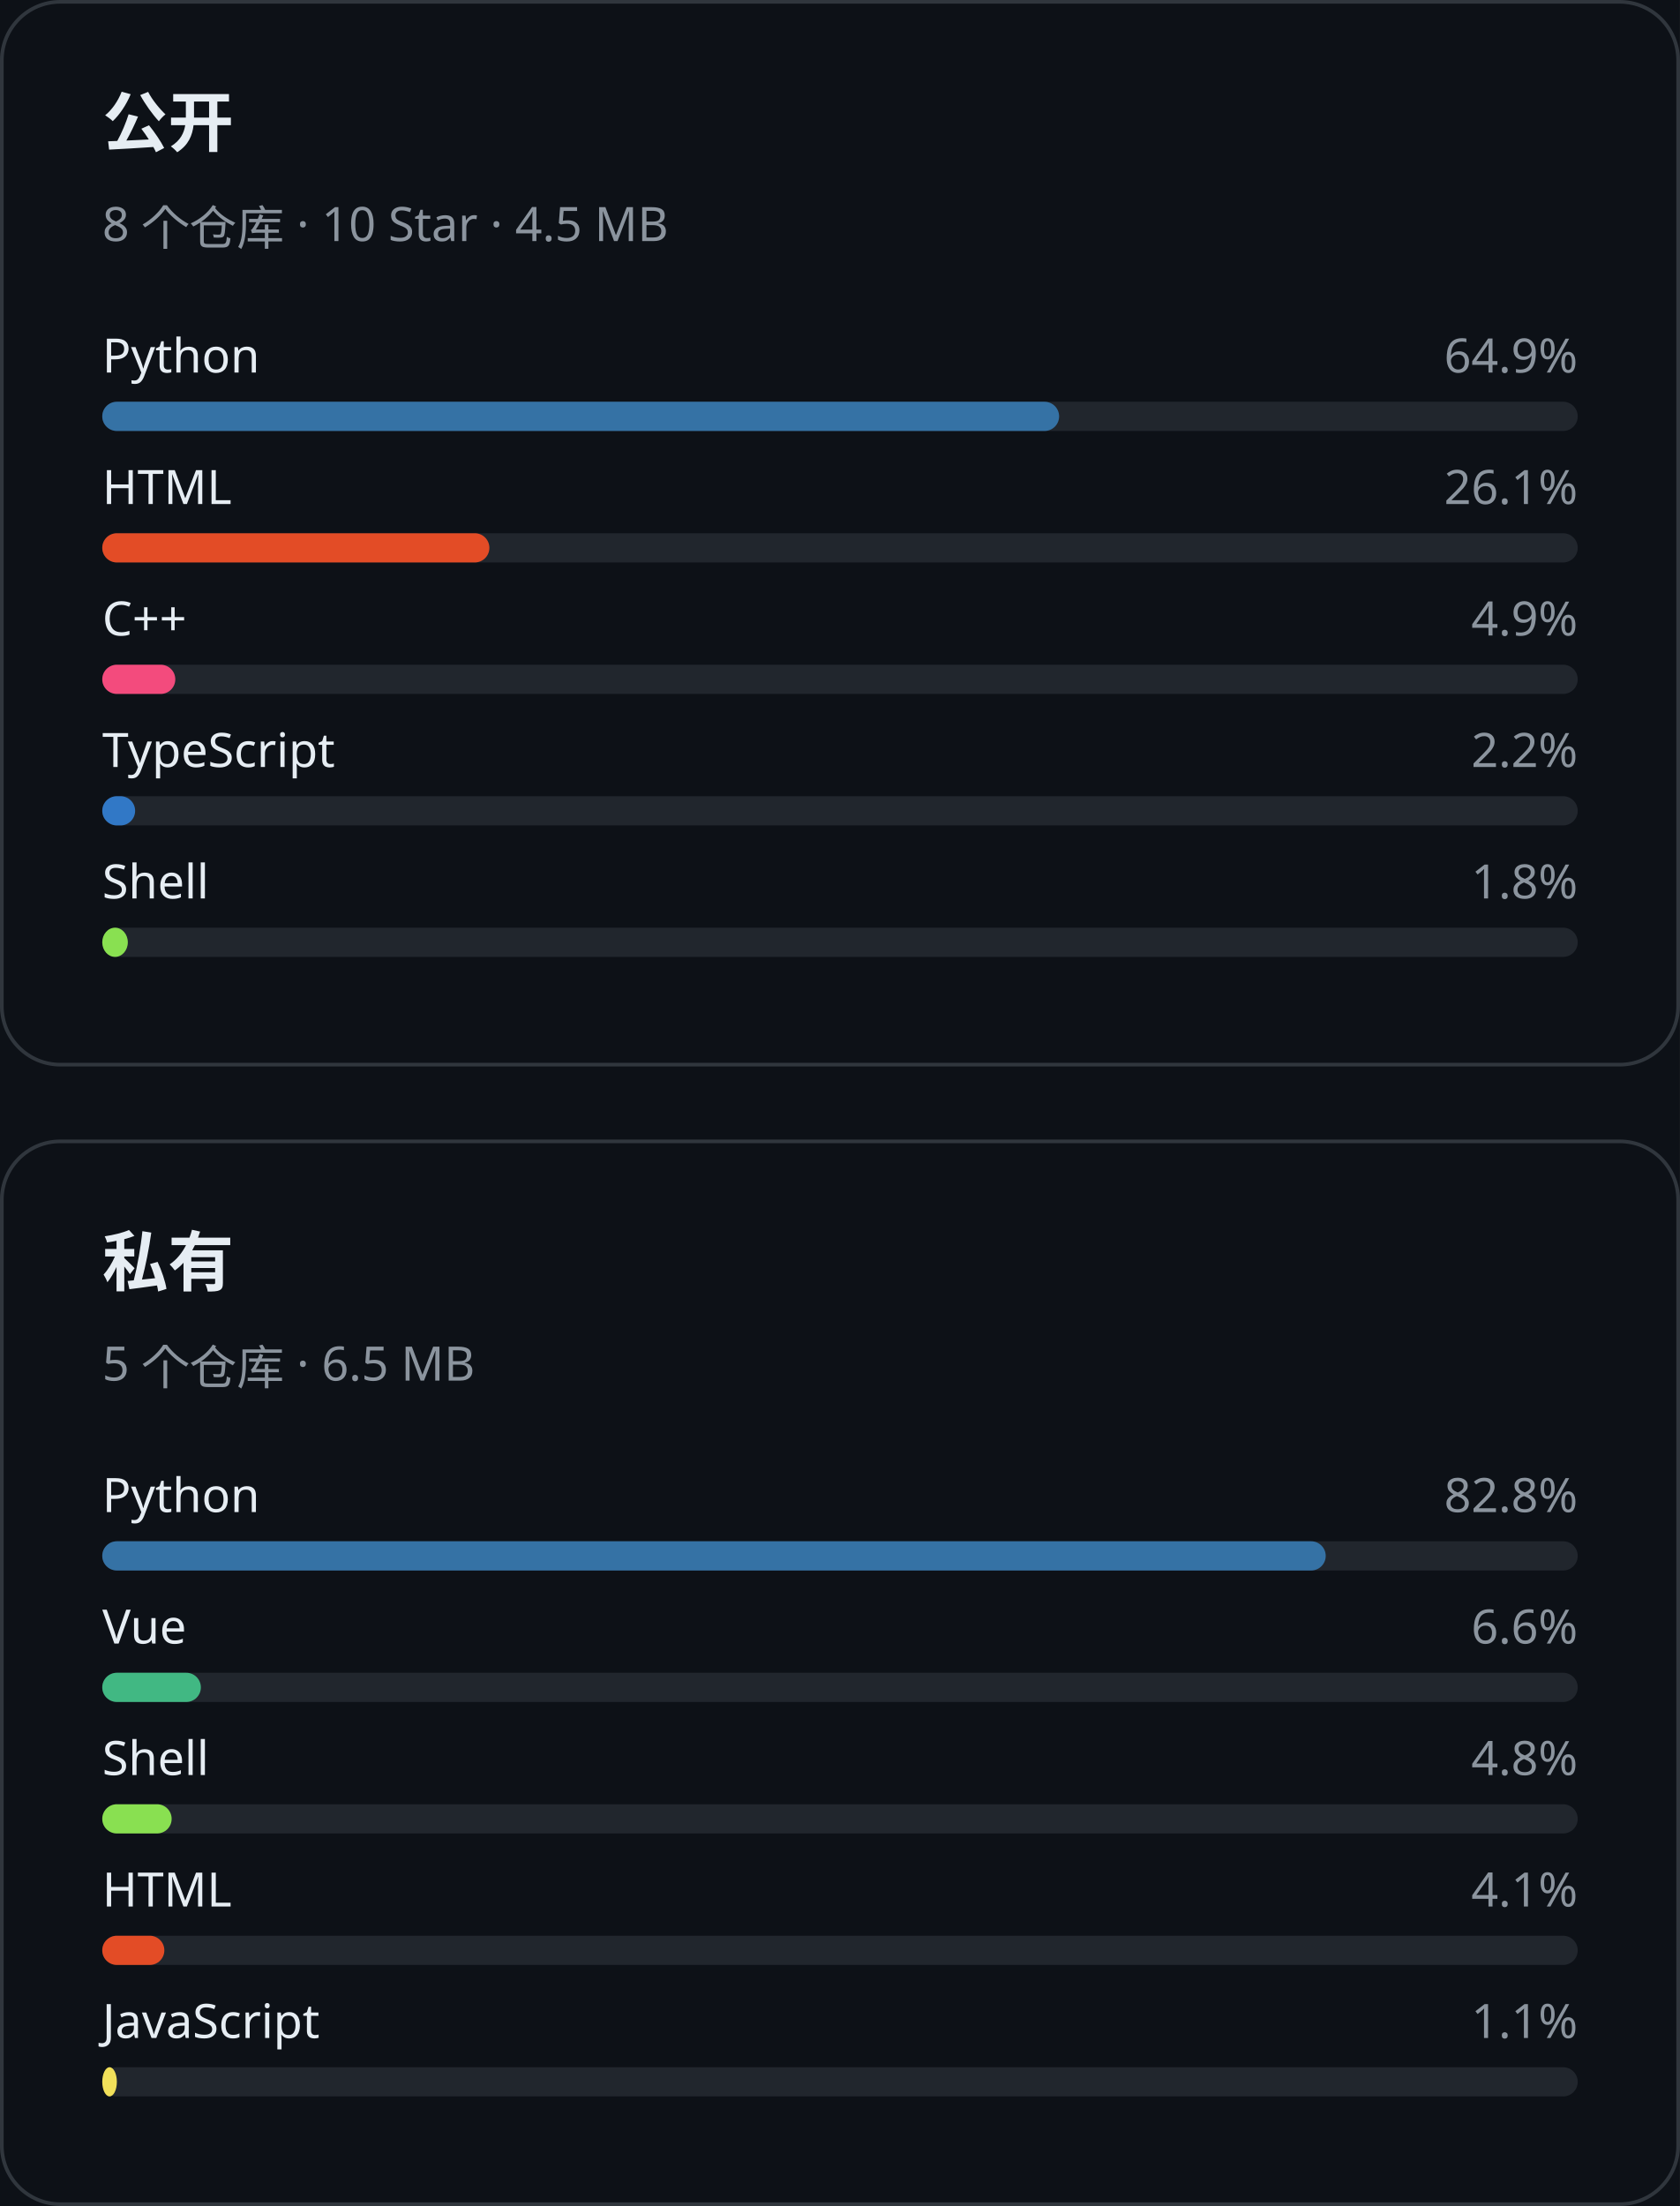
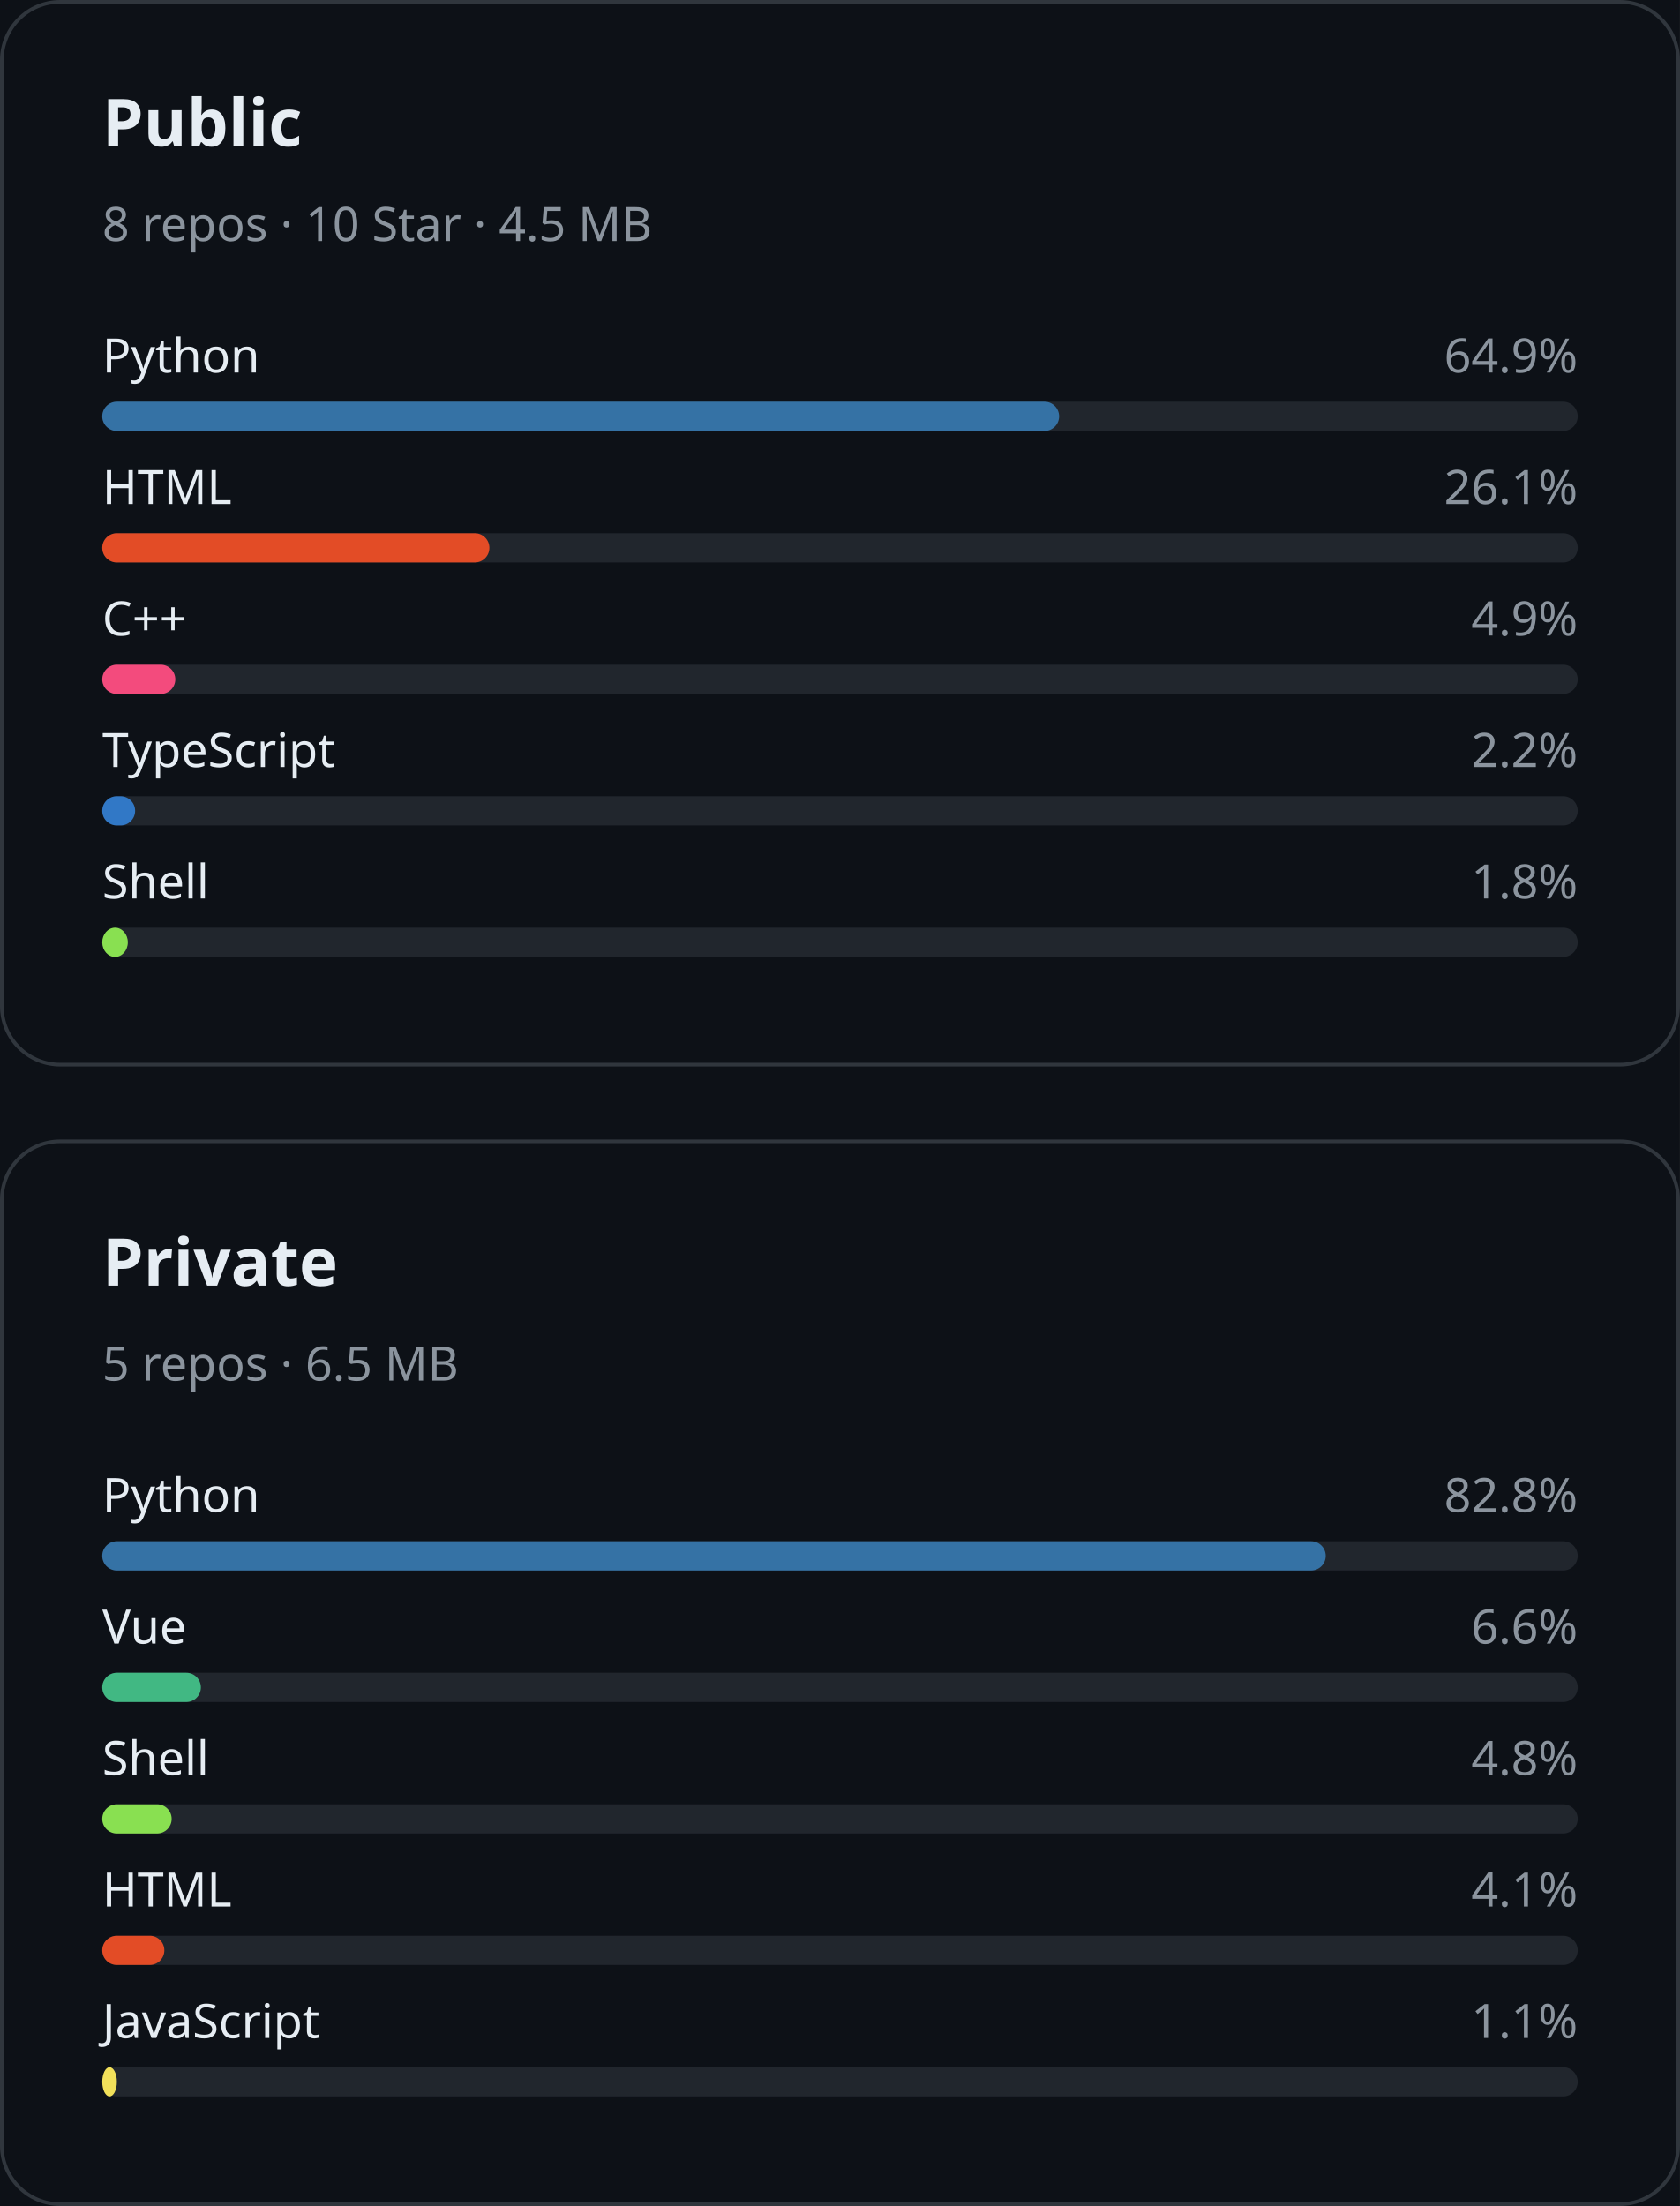
<svg xmlns="http://www.w3.org/2000/svg" width="460" height="604" viewBox="0 0 460 604" role="img">
  <rect width="460" height="604" fill="#0d1117" />
  <rect x="0.5" y="0.5" width="459" height="291" rx="16" fill="#0d1117" stroke="#30363d" />
-   <text x="28" y="40" fill="#e6edf3" font-size="18" font-weight="600" font-family="Segoe UI, PingFang SC, Microsoft YaHei, sans-serif">公开</text>
-   <text x="28" y="66" fill="#8b949e" font-size="13" font-family="Segoe UI, PingFang SC, Microsoft YaHei, sans-serif">8 个仓库 · 10 Star · 4.5 MB</text>
+   <text x="28" y="40" fill="#e6edf3" font-size="18" font-weight="600" font-family="Segoe UI, PingFang SC, Microsoft YaHei, sans-serif">Public</text>
+   <text x="28" y="66" fill="#8b949e" font-size="13" font-family="Segoe UI, PingFang SC, Microsoft YaHei, sans-serif">8 repos · 10 Star · 4.5 MB</text>
  <text x="28" y="102" fill="#e6edf3" font-size="13" font-family="Segoe UI, PingFang SC, Microsoft YaHei, sans-serif">Python</text>
  <text x="432" y="102" fill="#8b949e" font-size="13" font-family="Segoe UI, PingFang SC, Microsoft YaHei, sans-serif" text-anchor="end">64.9%</text>
  <rect x="28" y="110" width="404" height="8" rx="4" fill="#21262d" />
  <rect x="28" y="110" width="262" height="8" rx="4" fill="#3572A5" />
  <text x="28" y="138" fill="#e6edf3" font-size="13" font-family="Segoe UI, PingFang SC, Microsoft YaHei, sans-serif">HTML</text>
  <text x="432" y="138" fill="#8b949e" font-size="13" font-family="Segoe UI, PingFang SC, Microsoft YaHei, sans-serif" text-anchor="end">26.1%</text>
  <rect x="28" y="146" width="404" height="8" rx="4" fill="#21262d" />
  <rect x="28" y="146" width="106" height="8" rx="4" fill="#e34c26" />
  <text x="28" y="174" fill="#e6edf3" font-size="13" font-family="Segoe UI, PingFang SC, Microsoft YaHei, sans-serif">C++</text>
  <text x="432" y="174" fill="#8b949e" font-size="13" font-family="Segoe UI, PingFang SC, Microsoft YaHei, sans-serif" text-anchor="end">4.9%</text>
  <rect x="28" y="182" width="404" height="8" rx="4" fill="#21262d" />
  <rect x="28" y="182" width="20" height="8" rx="4" fill="#f34b7d" />
  <text x="28" y="210" fill="#e6edf3" font-size="13" font-family="Segoe UI, PingFang SC, Microsoft YaHei, sans-serif">TypeScript</text>
  <text x="432" y="210" fill="#8b949e" font-size="13" font-family="Segoe UI, PingFang SC, Microsoft YaHei, sans-serif" text-anchor="end">2.2%</text>
  <rect x="28" y="218" width="404" height="8" rx="4" fill="#21262d" />
  <rect x="28" y="218" width="9" height="8" rx="4" fill="#3178c6" />
  <text x="28" y="246" fill="#e6edf3" font-size="13" font-family="Segoe UI, PingFang SC, Microsoft YaHei, sans-serif">Shell</text>
  <text x="432" y="246" fill="#8b949e" font-size="13" font-family="Segoe UI, PingFang SC, Microsoft YaHei, sans-serif" text-anchor="end">1.8%</text>
  <rect x="28" y="254" width="404" height="8" rx="4" fill="#21262d" />
  <rect x="28" y="254" width="7" height="8" rx="4" fill="#89e051" />
  <rect x="0.5" y="312.5" width="459" height="291" rx="16" fill="#0d1117" stroke="#30363d" />
-   <text x="28" y="352" fill="#e6edf3" font-size="18" font-weight="600" font-family="Segoe UI, PingFang SC, Microsoft YaHei, sans-serif">私有</text>
-   <text x="28" y="378" fill="#8b949e" font-size="13" font-family="Segoe UI, PingFang SC, Microsoft YaHei, sans-serif">5 个仓库 · 6.5 MB</text>
+   <text x="28" y="352" fill="#e6edf3" font-size="18" font-weight="600" font-family="Segoe UI, PingFang SC, Microsoft YaHei, sans-serif">Private</text>
+   <text x="28" y="378" fill="#8b949e" font-size="13" font-family="Segoe UI, PingFang SC, Microsoft YaHei, sans-serif">5 repos · 6.5 MB</text>
  <text x="28" y="414" fill="#e6edf3" font-size="13" font-family="Segoe UI, PingFang SC, Microsoft YaHei, sans-serif">Python</text>
  <text x="432" y="414" fill="#8b949e" font-size="13" font-family="Segoe UI, PingFang SC, Microsoft YaHei, sans-serif" text-anchor="end">82.8%</text>
  <rect x="28" y="422" width="404" height="8" rx="4" fill="#21262d" />
  <rect x="28" y="422" width="335" height="8" rx="4" fill="#3572A5" />
  <text x="28" y="450" fill="#e6edf3" font-size="13" font-family="Segoe UI, PingFang SC, Microsoft YaHei, sans-serif">Vue</text>
  <text x="432" y="450" fill="#8b949e" font-size="13" font-family="Segoe UI, PingFang SC, Microsoft YaHei, sans-serif" text-anchor="end">6.6%</text>
  <rect x="28" y="458" width="404" height="8" rx="4" fill="#21262d" />
  <rect x="28" y="458" width="27" height="8" rx="4" fill="#41b883" />
  <text x="28" y="486" fill="#e6edf3" font-size="13" font-family="Segoe UI, PingFang SC, Microsoft YaHei, sans-serif">Shell</text>
  <text x="432" y="486" fill="#8b949e" font-size="13" font-family="Segoe UI, PingFang SC, Microsoft YaHei, sans-serif" text-anchor="end">4.8%</text>
  <rect x="28" y="494" width="404" height="8" rx="4" fill="#21262d" />
  <rect x="28" y="494" width="19" height="8" rx="4" fill="#89e051" />
  <text x="28" y="522" fill="#e6edf3" font-size="13" font-family="Segoe UI, PingFang SC, Microsoft YaHei, sans-serif">HTML</text>
  <text x="432" y="522" fill="#8b949e" font-size="13" font-family="Segoe UI, PingFang SC, Microsoft YaHei, sans-serif" text-anchor="end">4.1%</text>
  <rect x="28" y="530" width="404" height="8" rx="4" fill="#21262d" />
  <rect x="28" y="530" width="17" height="8" rx="4" fill="#e34c26" />
  <text x="28" y="558" fill="#e6edf3" font-size="13" font-family="Segoe UI, PingFang SC, Microsoft YaHei, sans-serif">JavaScript</text>
  <text x="432" y="558" fill="#8b949e" font-size="13" font-family="Segoe UI, PingFang SC, Microsoft YaHei, sans-serif" text-anchor="end">1.1%</text>
  <rect x="28" y="566" width="404" height="8" rx="4" fill="#21262d" />
  <rect x="28" y="566" width="4" height="8" rx="4" fill="#f1e05a" />
</svg>
